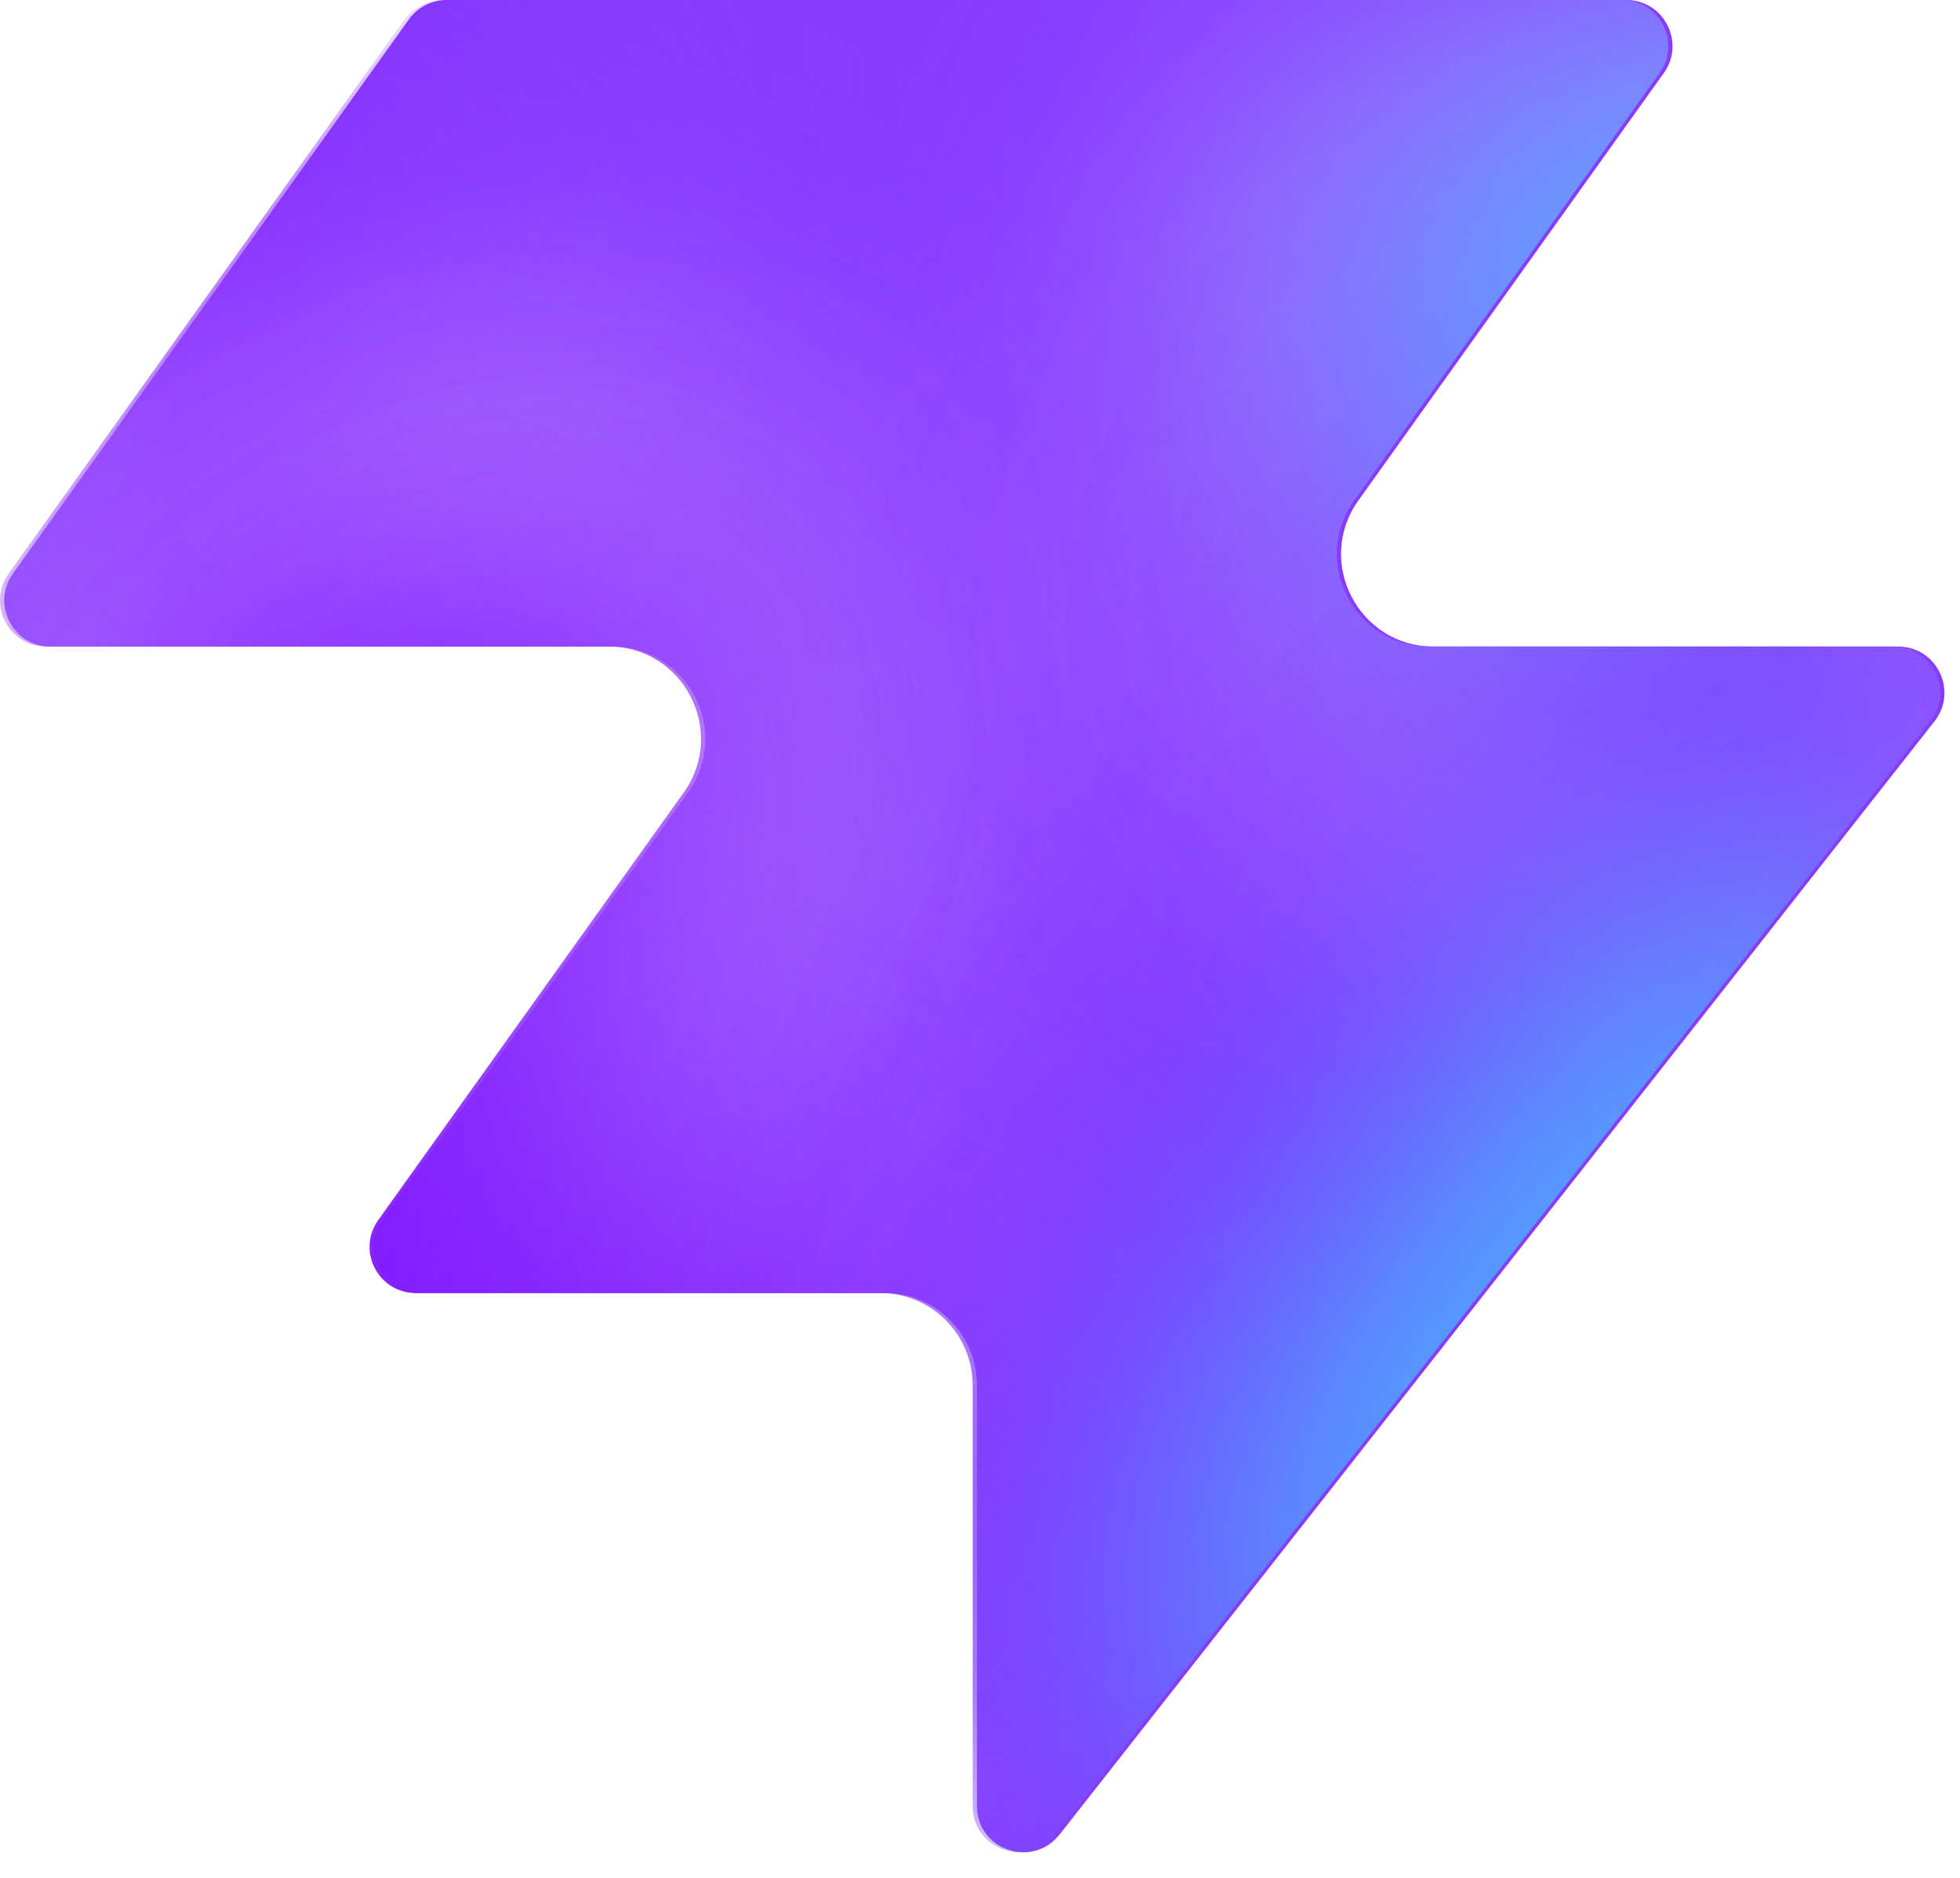
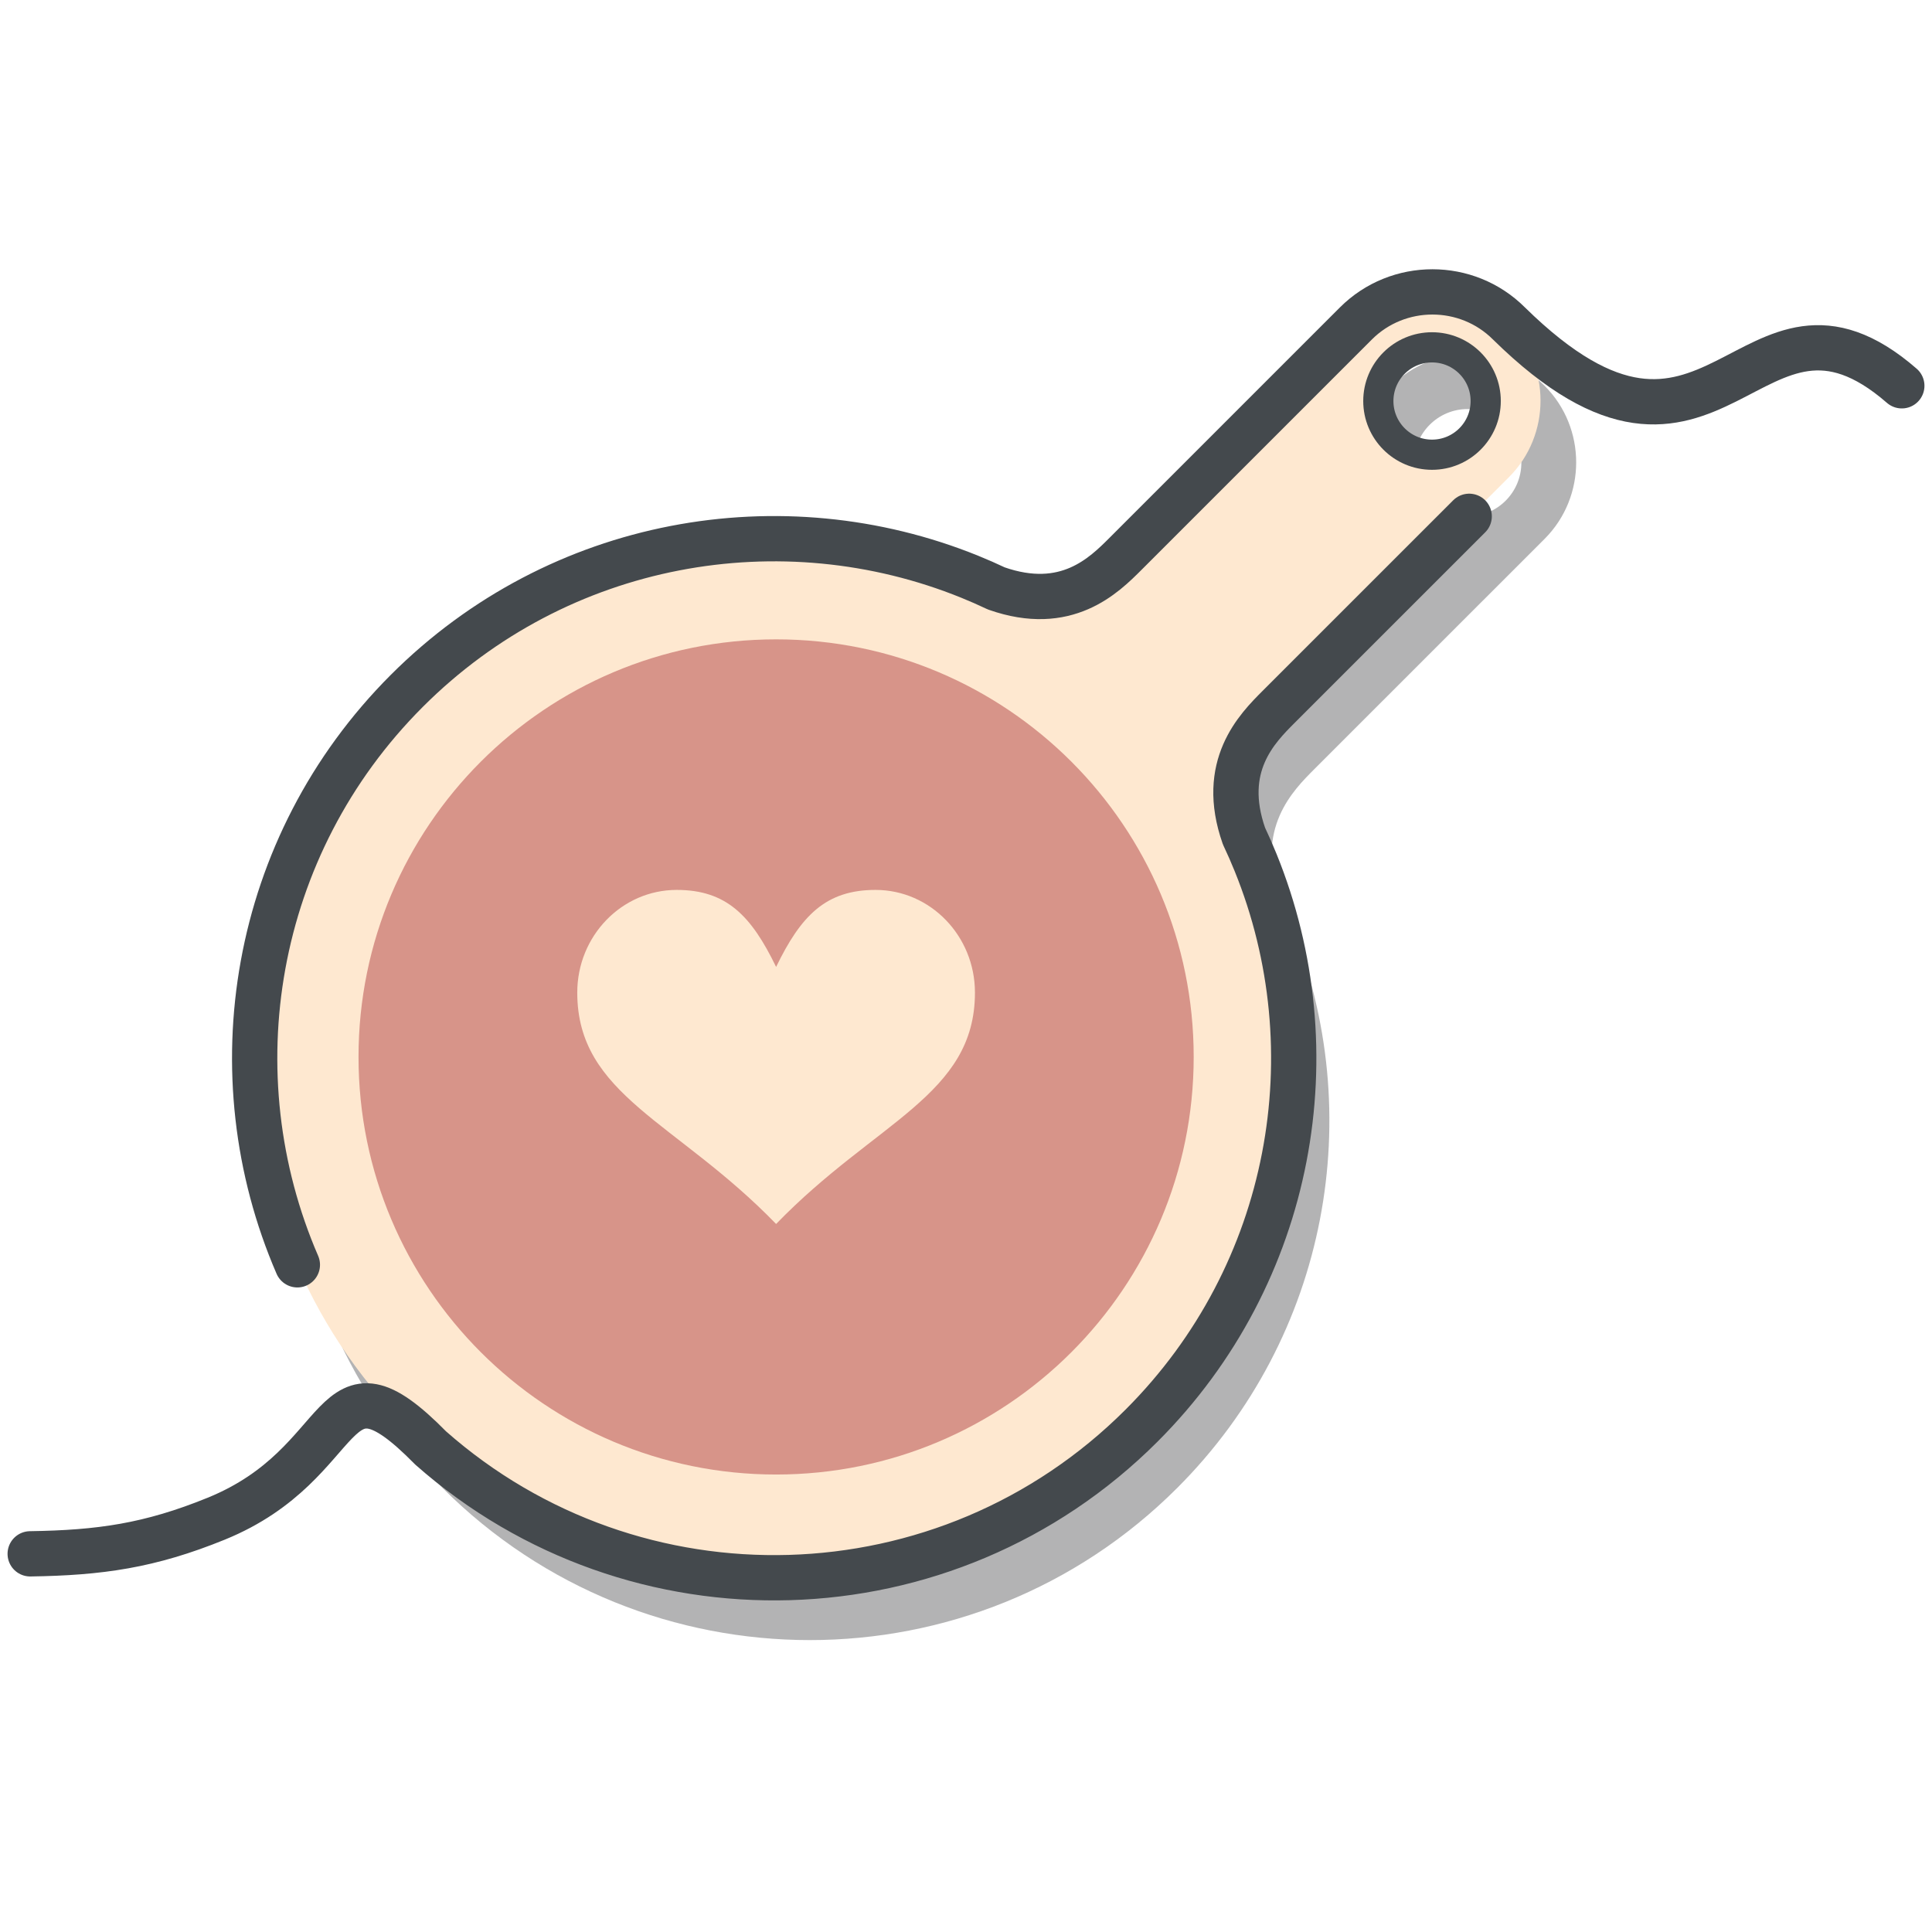
- <svg xmlns="http://www.w3.org/2000/svg" width="48" height="46" fill="none" viewBox="0 0 48 46">
-   <path fill="#863bff" d="M25.946 44.938c-.664.845-2.021.375-2.021-.698V33.937a2.26 2.26 0 0 0-2.262-2.262H10.287c-.92 0-1.456-1.04-.92-1.788l7.48-10.471c1.07-1.497 0-3.578-1.842-3.578H1.237c-.92 0-1.456-1.04-.92-1.788L10.013.474c.214-.297.556-.474.92-.474h28.894c.92 0 1.456 1.04.92 1.788l-7.48 10.471c-1.07 1.498 0 3.579 1.842 3.579h11.377c.943 0 1.473 1.088.89 1.83L25.947 44.94z" style="fill:#863bff;fill:color(display-p3 .525 .23 1);fill-opacity:1" />
-   <mask id="a" width="48" height="46" x="0" y="0" maskUnits="userSpaceOnUse" style="mask-type:alpha">
-     <path fill="#000" d="M25.842 44.938c-.664.844-2.021.375-2.021-.698V33.937a2.26 2.26 0 0 0-2.262-2.262H10.183c-.92 0-1.456-1.04-.92-1.788l7.48-10.471c1.07-1.498 0-3.579-1.842-3.579H1.133c-.92 0-1.456-1.04-.92-1.787L9.91.473c.214-.297.556-.474.92-.474h28.894c.92 0 1.456 1.04.92 1.788l-7.48 10.471c-1.07 1.498 0 3.578 1.842 3.578h11.377c.943 0 1.473 1.088.89 1.832L25.843 44.94z" style="fill:#000;fill-opacity:1" />
-   </mask>
-   <g mask="url(#a)">
-     <g filter="url(#b)">
-       <ellipse cx="5.508" cy="14.704" fill="#ede6ff" rx="5.508" ry="14.704" style="fill:#ede6ff;fill:color(display-p3 .927 .903 1);fill-opacity:1" transform="matrix(.00324 1 1 -.00324 -4.47 31.516)" />
-     </g>
-     <g filter="url(#c)">
-       <ellipse cx="10.399" cy="29.851" fill="#ede6ff" rx="10.399" ry="29.851" style="fill:#ede6ff;fill:color(display-p3 .927 .903 1);fill-opacity:1" transform="matrix(.00324 1 1 -.00324 -39.328 7.883)" />
-     </g>
-     <g filter="url(#d)">
-       <ellipse cx="5.508" cy="30.487" fill="#7e14ff" rx="5.508" ry="30.487" style="fill:#7e14ff;fill:color(display-p3 .492 .077 1);fill-opacity:1" transform="rotate(89.814 -25.913 -14.639)scale(1 -1)" />
-     </g>
-     <g filter="url(#e)">
-       <ellipse cx="5.508" cy="30.599" fill="#7e14ff" rx="5.508" ry="30.599" style="fill:#7e14ff;fill:color(display-p3 .492 .077 1);fill-opacity:1" transform="rotate(89.814 -32.644 -3.334)scale(1 -1)" />
-     </g>
-     <g filter="url(#f)">
-       <ellipse cx="5.508" cy="30.599" fill="#7e14ff" rx="5.508" ry="30.599" style="fill:#7e14ff;fill:color(display-p3 .492 .077 1);fill-opacity:1" transform="matrix(.00324 1 1 -.00324 -34.34 30.47)" />
-     </g>
-     <g filter="url(#g)">
-       <ellipse cx="14.072" cy="22.078" fill="#ede6ff" rx="14.072" ry="22.078" style="fill:#ede6ff;fill:color(display-p3 .927 .903 1);fill-opacity:1" transform="rotate(93.35 24.506 48.493)scale(-1 1)" />
-     </g>
-     <g filter="url(#h)">
-       <ellipse cx="3.47" cy="21.501" fill="#7e14ff" rx="3.47" ry="21.501" style="fill:#7e14ff;fill:color(display-p3 .492 .077 1);fill-opacity:1" transform="rotate(89.009 28.708 47.59)scale(-1 1)" />
-     </g>
-     <g filter="url(#i)">
-       <ellipse cx="3.47" cy="21.501" fill="#7e14ff" rx="3.47" ry="21.501" style="fill:#7e14ff;fill:color(display-p3 .492 .077 1);fill-opacity:1" transform="rotate(89.009 28.708 47.59)scale(-1 1)" />
-     </g>
-     <g filter="url(#j)">
-       <ellipse cx=".387" cy="8.972" fill="#7e14ff" rx="4.407" ry="29.108" style="fill:#7e14ff;fill:color(display-p3 .492 .077 1);fill-opacity:1" transform="rotate(39.51 .387 8.972)" />
-     </g>
-     <g filter="url(#k)">
-       <ellipse cx="47.523" cy="-6.092" fill="#7e14ff" rx="4.407" ry="29.108" style="fill:#7e14ff;fill:color(display-p3 .492 .077 1);fill-opacity:1" transform="rotate(37.892 47.523 -6.092)" />
-     </g>
-     <g filter="url(#l)">
-       <ellipse cx="41.412" cy="6.333" fill="#47bfff" rx="5.971" ry="9.665" style="fill:#47bfff;fill:color(display-p3 .28 .748 1);fill-opacity:1" transform="rotate(37.892 41.412 6.333)" />
-     </g>
-     <g filter="url(#m)">
-       <ellipse cx="-1.879" cy="38.332" fill="#7e14ff" rx="4.407" ry="29.108" style="fill:#7e14ff;fill:color(display-p3 .492 .077 1);fill-opacity:1" transform="rotate(37.892 -1.88 38.332)" />
-     </g>
-     <g filter="url(#n)">
-       <ellipse cx="-1.879" cy="38.332" fill="#7e14ff" rx="4.407" ry="29.108" style="fill:#7e14ff;fill:color(display-p3 .492 .077 1);fill-opacity:1" transform="rotate(37.892 -1.88 38.332)" />
-     </g>
-     <g filter="url(#o)">
-       <ellipse cx="35.651" cy="29.907" fill="#7e14ff" rx="4.407" ry="29.108" style="fill:#7e14ff;fill:color(display-p3 .492 .077 1);fill-opacity:1" transform="rotate(37.892 35.651 29.907)" />
-     </g>
-     <g filter="url(#p)">
-       <ellipse cx="38.418" cy="32.4" fill="#47bfff" rx="5.971" ry="15.297" style="fill:#47bfff;fill:color(display-p3 .28 .748 1);fill-opacity:1" transform="rotate(37.892 38.418 32.4)" />
-     </g>
+ <svg xmlns="http://www.w3.org/2000/svg" xml:space="preserve" width="128px" height="128px" version="1.1" style="shape-rendering:geometricPrecision; text-rendering:geometricPrecision; image-rendering:optimizeQuality; fill-rule:evenodd; clip-rule:evenodd" viewBox="0 0 128 128">
+   <defs>
+     <style type="text/css">
+    
+     .str1 {stroke:#44494D;stroke-width:2;stroke-miterlimit:22.926}
+     .str0 {stroke:#44494D;stroke-width:3;stroke-linecap:round;stroke-linejoin:round;stroke-miterlimit:22.926}
+     .fil2 {fill:none}
+     .fil1 {fill:#FEE8D0}
+     .fil3 {fill:#D79489}
+     .fil4 {fill:#FEE8D0;fill-rule:nonzero}
+     .fil0 {fill:#69696A;fill-opacity:0.502}
+    
+   </style>
+   </defs>
+   <g id="Layer_x0020_1">
+     <path class="fil0" d="M85.555 61.29c5.04,12.43 2.521,27.208 -7.56,37.289 -13.443,13.442 -35.237,13.442 -48.679,0 -13.443,-13.443 -13.443,-35.237 0,-48.679 10.081,-10.081 24.858,-12.601 37.288,-7.561 0.597,0.242 1.187,0.501 1.772,0.778 4.633,1.627 7.122,-0.862 8.57,-2.31l15.247 -15.247c2.788,-2.789 7.352,-2.789 10.141,0 2.789,2.789 2.789,7.353 0,10.142l-15.247 15.246c-1.448,1.448 -3.937,3.937 -2.31,8.57 0.277,0.585 0.536,1.176 0.778,1.772zm11.682 -34.19c1.964,0 3.557,1.593 3.557,3.558 0,1.964 -1.593,3.557 -3.557,3.557 -1.965,0 -3.558,-1.593 -3.558,-3.557 0,-1.965 1.593,-3.558 3.558,-3.558z" />
+     <path class="fil1" d="M83.193 57.202c5.04,12.43 2.521,27.207 -7.56,37.288 -13.442,13.443 -35.237,13.443 -48.679,0 -13.442,-13.442 -13.442,-35.237 0,-48.679 10.081,-10.081 24.859,-12.6 37.288,-7.56 0.597,0.241 1.188,0.5 1.773,0.777 4.632,1.627 7.121,-0.862 8.569,-2.31l15.247 -15.246c2.789,-2.789 7.352,-2.789 10.141,0 2.789,2.788 2.789,7.352 0,10.141l-15.246 15.247c-1.448,1.448 -3.937,3.937 -2.31,8.569 0.277,0.585 0.536,1.176 0.777,1.773zm11.682 -34.19c1.964,0 3.557,1.593 3.557,3.557 0,1.965 -1.593,3.557 -3.557,3.557 -1.965,0 -3.557,-1.592 -3.557,-3.557 0,-1.964 1.592,-3.557 3.557,-3.557z" />
+     <path class="fil2 str0" d="M97.338 34.207l-12.613 12.612c-1.447,1.448 -3.936,3.937 -2.309,8.569 0.277,0.585 0.536,1.176 0.777,1.772 5.04,12.431 2.521,27.208 -7.56,37.289 -12.928,12.928 -33.58,13.423 -47.099,1.485 -6.908,-7.024 -5.115,0.983 -14.21,4.684 -4.412,1.796 -7.714,2.258 -12.324,2.327m17.701 -19.148c-5.446,-12.579 -3.028,-27.745 7.253,-38.027 10.081,-10.081 24.858,-12.6 37.289,-7.561 0.596,0.242 1.187,0.501 1.771,0.778 4.633,1.627 7.122,-0.861 8.57,-2.31l15.247 -15.247c2.789,-2.788 7.352,-2.788 10.142,0.001 13.749,13.509 15.909,-4.671 26.027,4.129" />
+     <circle class="fil3" cx="51.419" cy="70.025" r="27.666" />
+     <path class="fil4" d="M51.419 64.062c1.647,-3.402 3.294,-5.103 6.587,-5.103 3.636,0 6.587,3.048 6.587,6.803 0,6.804 -6.587,8.526 -13.174,15.33 -6.587,-6.804 -13.174,-8.526 -13.174,-15.33 0,-3.755 2.951,-6.803 6.587,-6.803 3.293,0 4.94,1.701 6.587,5.103z" />
+     <circle class="fil2 str1" cx="94.875" cy="26.569" r="3.557" />
  </g>
-   <defs>
-     <filter id="b" width="60.045" height="41.654" x="-19.77" y="16.149" color-interpolation-filters="sRGB" filterUnits="userSpaceOnUse">
-       <feFlood flood-opacity="0" result="BackgroundImageFix" />
-       <feBlend in="SourceGraphic" in2="BackgroundImageFix" result="shape" />
-       <feGaussianBlur result="effect1_foregroundBlur_2002_17158" stdDeviation="7.659" />
-     </filter>
-     <filter id="c" width="90.34" height="51.437" x="-54.613" y="-7.533" color-interpolation-filters="sRGB" filterUnits="userSpaceOnUse">
-       <feFlood flood-opacity="0" result="BackgroundImageFix" />
-       <feBlend in="SourceGraphic" in2="BackgroundImageFix" result="shape" />
-       <feGaussianBlur result="effect1_foregroundBlur_2002_17158" stdDeviation="7.659" />
-     </filter>
-     <filter id="d" width="79.355" height="29.4" x="-49.64" y="2.03" color-interpolation-filters="sRGB" filterUnits="userSpaceOnUse">
-       <feFlood flood-opacity="0" result="BackgroundImageFix" />
-       <feBlend in="SourceGraphic" in2="BackgroundImageFix" result="shape" />
-       <feGaussianBlur result="effect1_foregroundBlur_2002_17158" stdDeviation="4.596" />
-     </filter>
-     <filter id="e" width="79.579" height="29.4" x="-45.045" y="20.029" color-interpolation-filters="sRGB" filterUnits="userSpaceOnUse">
-       <feFlood flood-opacity="0" result="BackgroundImageFix" />
-       <feBlend in="SourceGraphic" in2="BackgroundImageFix" result="shape" />
-       <feGaussianBlur result="effect1_foregroundBlur_2002_17158" stdDeviation="4.596" />
-     </filter>
-     <filter id="f" width="79.579" height="29.4" x="-43.513" y="21.178" color-interpolation-filters="sRGB" filterUnits="userSpaceOnUse">
-       <feFlood flood-opacity="0" result="BackgroundImageFix" />
-       <feBlend in="SourceGraphic" in2="BackgroundImageFix" result="shape" />
-       <feGaussianBlur result="effect1_foregroundBlur_2002_17158" stdDeviation="4.596" />
-     </filter>
-     <filter id="g" width="74.749" height="58.852" x="15.756" y="-17.901" color-interpolation-filters="sRGB" filterUnits="userSpaceOnUse">
-       <feFlood flood-opacity="0" result="BackgroundImageFix" />
-       <feBlend in="SourceGraphic" in2="BackgroundImageFix" result="shape" />
-       <feGaussianBlur result="effect1_foregroundBlur_2002_17158" stdDeviation="7.659" />
-     </filter>
-     <filter id="h" width="61.377" height="25.362" x="23.548" y="2.284" color-interpolation-filters="sRGB" filterUnits="userSpaceOnUse">
-       <feFlood flood-opacity="0" result="BackgroundImageFix" />
-       <feBlend in="SourceGraphic" in2="BackgroundImageFix" result="shape" />
-       <feGaussianBlur result="effect1_foregroundBlur_2002_17158" stdDeviation="4.596" />
-     </filter>
-     <filter id="i" width="61.377" height="25.362" x="23.548" y="2.284" color-interpolation-filters="sRGB" filterUnits="userSpaceOnUse">
-       <feFlood flood-opacity="0" result="BackgroundImageFix" />
-       <feBlend in="SourceGraphic" in2="BackgroundImageFix" result="shape" />
-       <feGaussianBlur result="effect1_foregroundBlur_2002_17158" stdDeviation="4.596" />
-     </filter>
-     <filter id="j" width="56.045" height="63.649" x="-27.636" y="-22.853" color-interpolation-filters="sRGB" filterUnits="userSpaceOnUse">
-       <feFlood flood-opacity="0" result="BackgroundImageFix" />
-       <feBlend in="SourceGraphic" in2="BackgroundImageFix" result="shape" />
-       <feGaussianBlur result="effect1_foregroundBlur_2002_17158" stdDeviation="4.596" />
-     </filter>
-     <filter id="k" width="54.814" height="64.646" x="20.116" y="-38.415" color-interpolation-filters="sRGB" filterUnits="userSpaceOnUse">
-       <feFlood flood-opacity="0" result="BackgroundImageFix" />
-       <feBlend in="SourceGraphic" in2="BackgroundImageFix" result="shape" />
-       <feGaussianBlur result="effect1_foregroundBlur_2002_17158" stdDeviation="4.596" />
-     </filter>
-     <filter id="l" width="33.541" height="35.313" x="24.641" y="-11.323" color-interpolation-filters="sRGB" filterUnits="userSpaceOnUse">
-       <feFlood flood-opacity="0" result="BackgroundImageFix" />
-       <feBlend in="SourceGraphic" in2="BackgroundImageFix" result="shape" />
-       <feGaussianBlur result="effect1_foregroundBlur_2002_17158" stdDeviation="4.596" />
-     </filter>
-     <filter id="m" width="54.814" height="64.646" x="-29.286" y="6.009" color-interpolation-filters="sRGB" filterUnits="userSpaceOnUse">
-       <feFlood flood-opacity="0" result="BackgroundImageFix" />
-       <feBlend in="SourceGraphic" in2="BackgroundImageFix" result="shape" />
-       <feGaussianBlur result="effect1_foregroundBlur_2002_17158" stdDeviation="4.596" />
-     </filter>
-     <filter id="n" width="54.814" height="64.646" x="-29.286" y="6.009" color-interpolation-filters="sRGB" filterUnits="userSpaceOnUse">
-       <feFlood flood-opacity="0" result="BackgroundImageFix" />
-       <feBlend in="SourceGraphic" in2="BackgroundImageFix" result="shape" />
-       <feGaussianBlur result="effect1_foregroundBlur_2002_17158" stdDeviation="4.596" />
-     </filter>
-     <filter id="o" width="54.814" height="64.646" x="8.244" y="-2.416" color-interpolation-filters="sRGB" filterUnits="userSpaceOnUse">
-       <feFlood flood-opacity="0" result="BackgroundImageFix" />
-       <feBlend in="SourceGraphic" in2="BackgroundImageFix" result="shape" />
-       <feGaussianBlur result="effect1_foregroundBlur_2002_17158" stdDeviation="4.596" />
-     </filter>
-     <filter id="p" width="39.409" height="43.623" x="18.713" y="10.588" color-interpolation-filters="sRGB" filterUnits="userSpaceOnUse">
-       <feFlood flood-opacity="0" result="BackgroundImageFix" />
-       <feBlend in="SourceGraphic" in2="BackgroundImageFix" result="shape" />
-       <feGaussianBlur result="effect1_foregroundBlur_2002_17158" stdDeviation="4.596" />
-     </filter>
-   </defs>
</svg>
